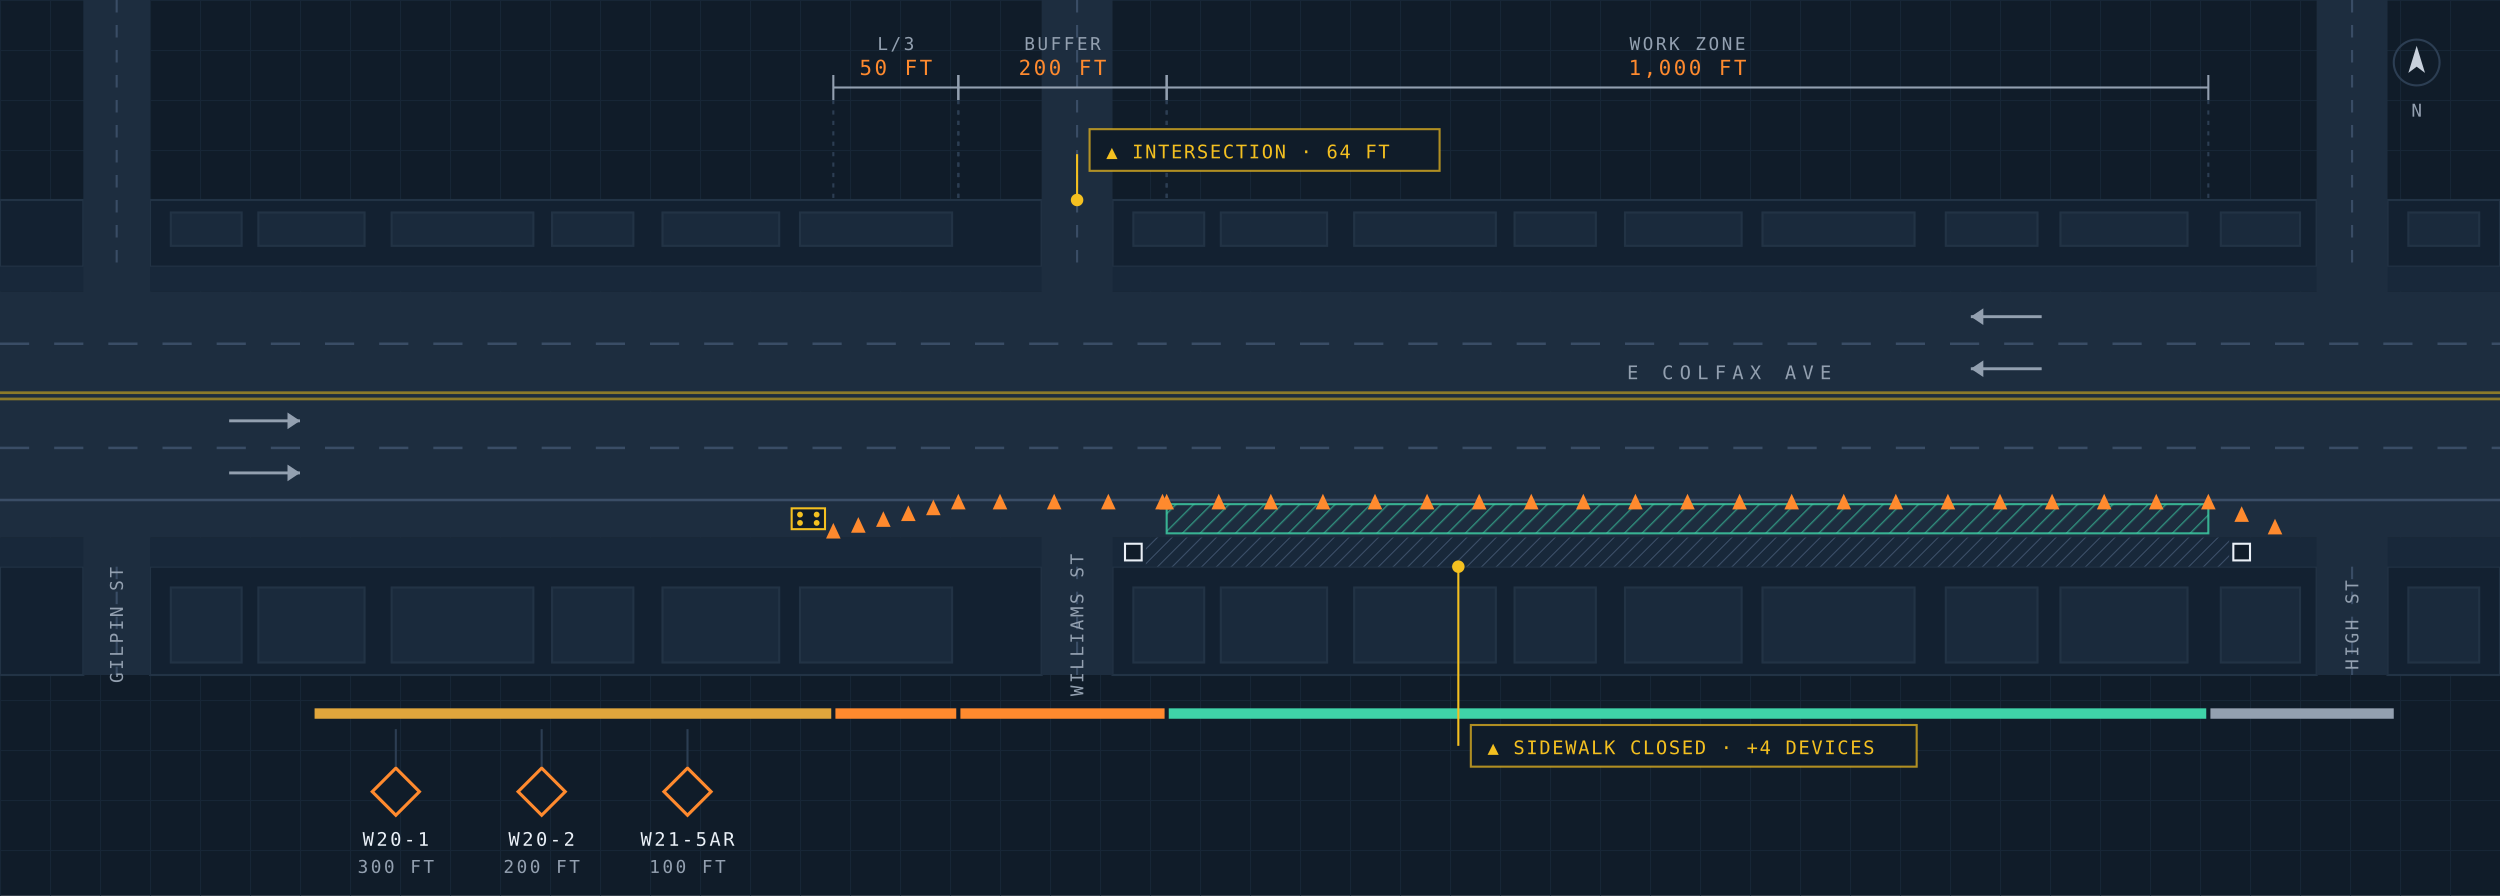
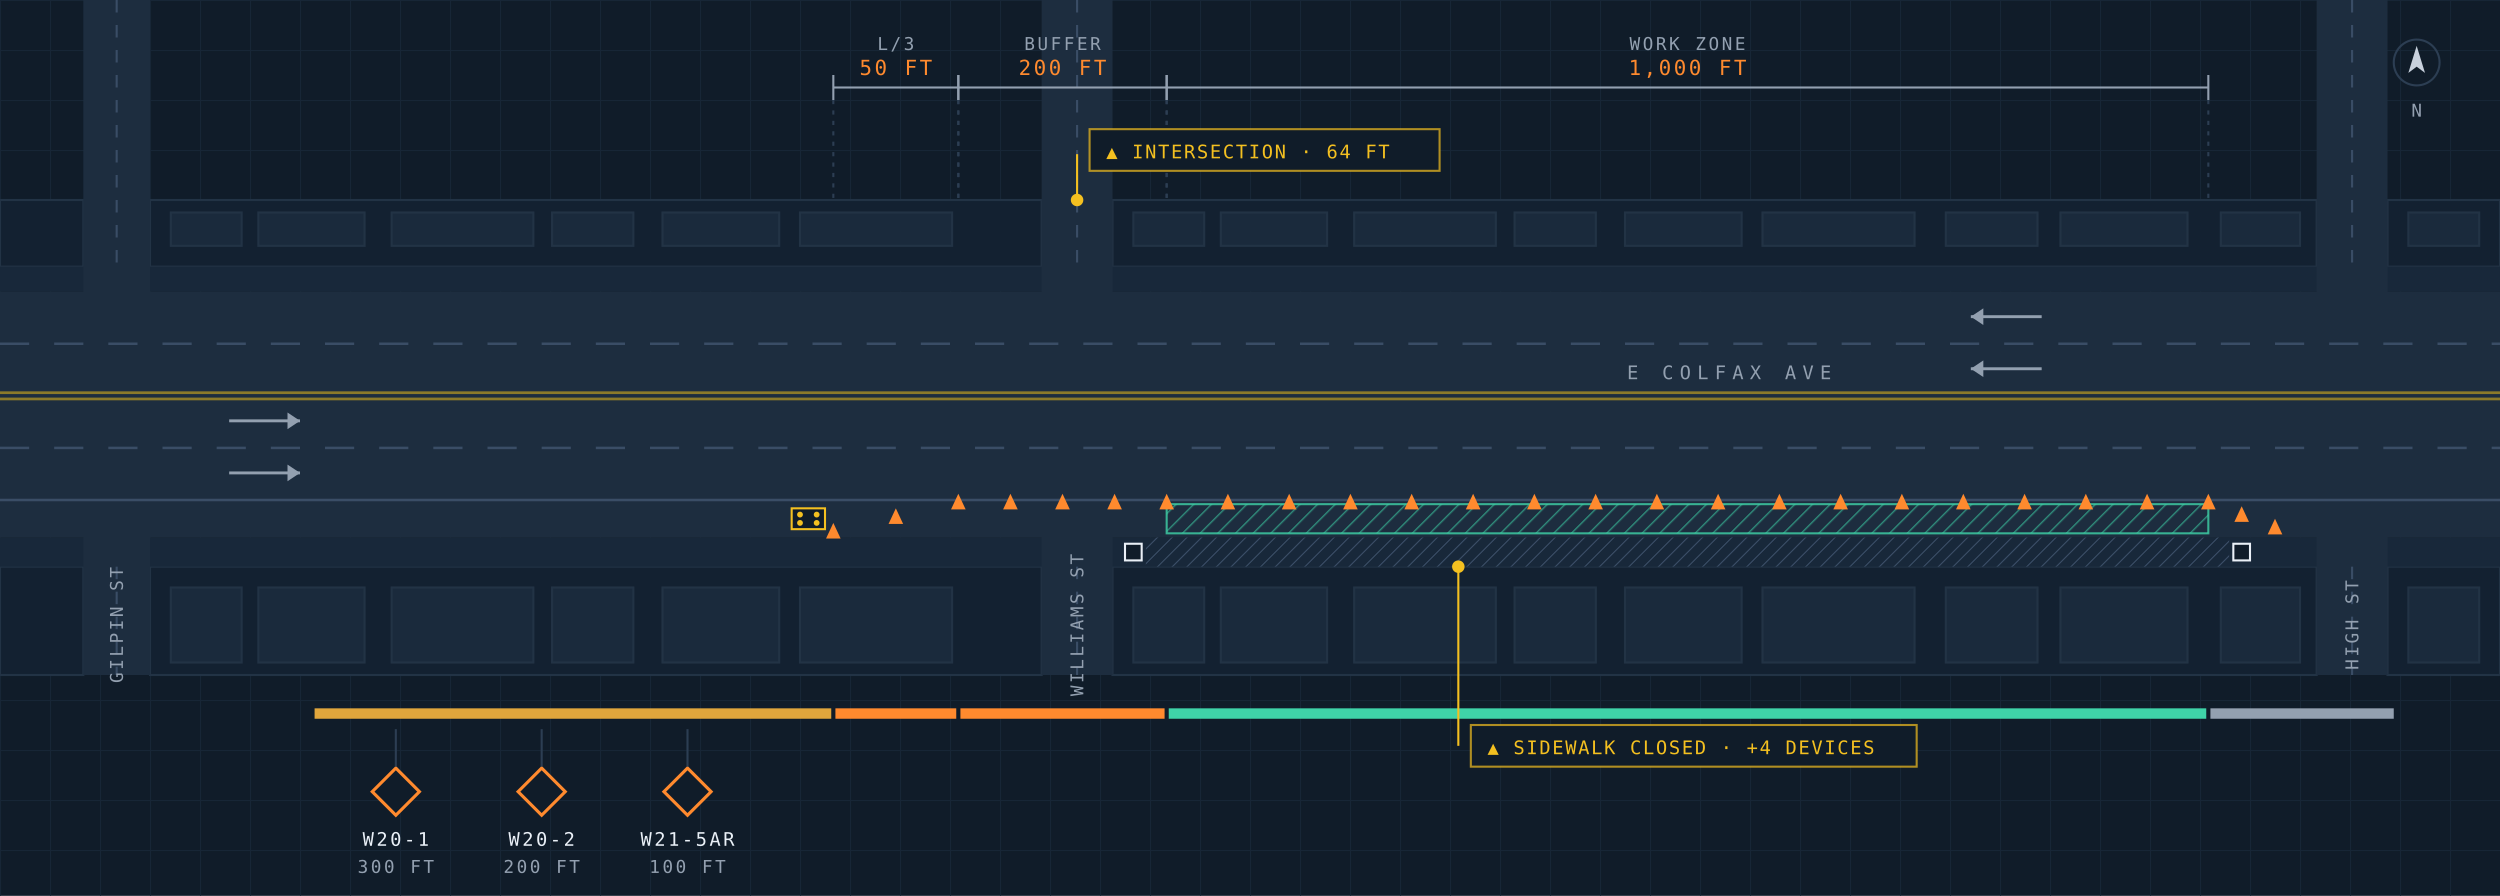
<svg viewBox="0 0 1200 430" width="100%" role="img" aria-label="Illustration of the Colfax shoulder closure: advance warning signs, a 50 foot taper, a 200 foot buffer and a 1,000 foot work zone along the eastbound shoulder, with the nearby intersection and sidewalk flagged" style="display: block; height: auto;">
  <defs>
    <pattern id="gstep3" width="24" height="24" patternUnits="userSpaceOnUse">
      <path d="M24 0H0V24" fill="none" stroke="#172636" stroke-width="1" />
    </pattern>
    <pattern id="hstep3" width="6" height="6" patternUnits="userSpaceOnUse" patternTransform="rotate(45)">
      <line x1="0" y1="0" x2="0" y2="6" stroke="#3fd3a8" stroke-width="1.4" stroke-opacity="0.55" />
    </pattern>
    <pattern id="wstep3" width="5" height="5" patternUnits="userSpaceOnUse" patternTransform="rotate(45)">
      <line x1="0" y1="0" x2="0" y2="5" stroke="#3a4d66" stroke-width="1" />
    </pattern>
  </defs>
  <rect width="1200" height="430" fill="#101c29" />
  <rect width="1200" height="430" fill="url(#gstep3)" />
  <g class="z base">
    <rect x="0" y="96" width="40" height="32" fill="#132131" stroke="#223345" />
    <rect x="0" y="272" width="40" height="52" fill="#132131" stroke="#223345" />
    <rect x="72" y="96" width="428" height="32" fill="#132131" stroke="#223345" />
    <rect x="82" y="102" width="34" height="16" fill="#1a2a3c" stroke="#223345" />
    <rect x="124" y="102" width="51" height="16" fill="#1a2a3c" stroke="#223345" />
    <rect x="188" y="102" width="68" height="16" fill="#1a2a3c" stroke="#223345" />
    <rect x="265" y="102" width="39" height="16" fill="#1a2a3c" stroke="#223345" />
    <rect x="318" y="102" width="56" height="16" fill="#1a2a3c" stroke="#223345" />
    <rect x="384" y="102" width="73" height="16" fill="#1a2a3c" stroke="#223345" />
    <rect x="72" y="272" width="428" height="52" fill="#132131" stroke="#223345" />
    <rect x="82" y="282" width="34" height="36" fill="#1a2a3c" stroke="#223345" />
    <rect x="124" y="282" width="51" height="36" fill="#1a2a3c" stroke="#223345" />
    <rect x="188" y="282" width="68" height="36" fill="#1a2a3c" stroke="#223345" />
    <rect x="265" y="282" width="39" height="36" fill="#1a2a3c" stroke="#223345" />
    <rect x="318" y="282" width="56" height="36" fill="#1a2a3c" stroke="#223345" />
    <rect x="384" y="282" width="73" height="36" fill="#1a2a3c" stroke="#223345" />
    <rect x="534" y="96" width="578" height="32" fill="#132131" stroke="#223345" />
    <rect x="544" y="102" width="34" height="16" fill="#1a2a3c" stroke="#223345" />
    <rect x="586" y="102" width="51" height="16" fill="#1a2a3c" stroke="#223345" />
    <rect x="650" y="102" width="68" height="16" fill="#1a2a3c" stroke="#223345" />
    <rect x="727" y="102" width="39" height="16" fill="#1a2a3c" stroke="#223345" />
    <rect x="780" y="102" width="56" height="16" fill="#1a2a3c" stroke="#223345" />
    <rect x="846" y="102" width="73" height="16" fill="#1a2a3c" stroke="#223345" />
    <rect x="934" y="102" width="44" height="16" fill="#1a2a3c" stroke="#223345" />
    <rect x="989" y="102" width="61" height="16" fill="#1a2a3c" stroke="#223345" />
    <rect x="1066" y="102" width="38" height="16" fill="#1a2a3c" stroke="#223345" />
    <rect x="534" y="272" width="578" height="52" fill="#132131" stroke="#223345" />
    <rect x="544" y="282" width="34" height="36" fill="#1a2a3c" stroke="#223345" />
    <rect x="586" y="282" width="51" height="36" fill="#1a2a3c" stroke="#223345" />
    <rect x="650" y="282" width="68" height="36" fill="#1a2a3c" stroke="#223345" />
    <rect x="727" y="282" width="39" height="36" fill="#1a2a3c" stroke="#223345" />
    <rect x="780" y="282" width="56" height="36" fill="#1a2a3c" stroke="#223345" />
    <rect x="846" y="282" width="73" height="36" fill="#1a2a3c" stroke="#223345" />
    <rect x="934" y="282" width="44" height="36" fill="#1a2a3c" stroke="#223345" />
    <rect x="989" y="282" width="61" height="36" fill="#1a2a3c" stroke="#223345" />
    <rect x="1066" y="282" width="38" height="36" fill="#1a2a3c" stroke="#223345" />
    <rect x="1146" y="96" width="54" height="32" fill="#132131" stroke="#223345" />
    <rect x="1156" y="102" width="34" height="16" fill="#1a2a3c" stroke="#223345" />
    <rect x="1146" y="272" width="54" height="52" fill="#132131" stroke="#223345" />
    <rect x="1156" y="282" width="34" height="36" fill="#1a2a3c" stroke="#223345" />
    <rect x="0" y="128" width="1200" height="12" fill="#18283a" />
    <rect x="0" y="258" width="1200" height="14" fill="#18283a" />
    <rect x="0" y="140" width="1200" height="118" fill="#1d2d3f" />
  </g>
  <g class="z base ">
    <rect x="40" y="0" width="32" height="324" fill="#1d2d3f" />
    <line x1="56.0" y1="0" x2="56.0" y2="128" stroke="#3a4d66" stroke-dasharray="6 6" />
    <line x1="56.0" y1="272" x2="56.0" y2="324" stroke="#3a4d66" stroke-dasharray="6 6" />
    <text x="59.0" y="300" font-family="'JetBrains Mono', ui-monospace, monospace" font-size="8.5" fill="#93a0b0" text-anchor="middle" font-weight="400" letter-spacing="1.2" transform="rotate(-90 59.0 300)">GILPIN ST</text>
  </g>
  <g class="z base k-int">
    <rect x="500" y="0" width="34" height="324" fill="#1d2d3f" />
    <line x1="517.0" y1="0" x2="517.0" y2="128" stroke="#3a4d66" stroke-dasharray="6 6" />
    <line x1="517.0" y1="272" x2="517.0" y2="324" stroke="#3a4d66" stroke-dasharray="6 6" />
    <text x="520.0" y="300" font-family="'JetBrains Mono', ui-monospace, monospace" font-size="8.5" fill="#93a0b0" text-anchor="middle" font-weight="400" letter-spacing="1.2" transform="rotate(-90 520.0 300)">WILLIAMS ST</text>
  </g>
  <g class="z base ">
    <rect x="1112" y="0" width="34" height="324" fill="#1d2d3f" />
    <line x1="1129.0" y1="0" x2="1129.0" y2="128" stroke="#3a4d66" stroke-dasharray="6 6" />
    <line x1="1129.0" y1="272" x2="1129.0" y2="324" stroke="#3a4d66" stroke-dasharray="6 6" />
    <text x="1132.0" y="300" font-family="'JetBrains Mono', ui-monospace, monospace" font-size="8.5" fill="#93a0b0" text-anchor="middle" font-weight="400" letter-spacing="1.2" transform="rotate(-90 1132.0 300)">HIGH ST</text>
  </g>
  <g class="z lanes">
    <line x1="0" y1="165" x2="1200" y2="165" stroke="#3a4d66" stroke-width="1.2" stroke-dasharray="14 12" />
    <line x1="0" y1="215" x2="1200" y2="215" stroke="#3a4d66" stroke-width="1.2" stroke-dasharray="14 12" />
    <line x1="0" y1="188.5" x2="1200" y2="188.5" stroke="#8c7a2a" stroke-width="1.3" />
    <line x1="0" y1="191.5" x2="1200" y2="191.5" stroke="#8c7a2a" stroke-width="1.3" />
    <line x1="0" y1="240" x2="1200" y2="240" stroke="#3a4d66" stroke-width="1.2" />
    <text x="830" y="182" font-family="'JetBrains Mono', ui-monospace, monospace" font-size="9" fill="#93a0b0" text-anchor="middle" font-weight="400" letter-spacing="3">E COLFAX AVE</text>
    <line x1="980" y1="152" x2="946" y2="152" stroke="#93a0b0" stroke-width="1.4" />
    <path d="M946 152 l6 -4 v8 z" fill="#93a0b0" />
    <line x1="980" y1="177" x2="946" y2="177" stroke="#93a0b0" stroke-width="1.4" />
    <path d="M946 177 l6 -4 v8 z" fill="#93a0b0" />
    <line x1="110" y1="202" x2="144" y2="202" stroke="#93a0b0" stroke-width="1.4" />
    <path d="M144 202 l-6 -4 v8 z" fill="#93a0b0" />
    <line x1="110" y1="227" x2="144" y2="227" stroke="#93a0b0" stroke-width="1.4" />
    <path d="M144 227 l-6 -4 v8 z" fill="#93a0b0" />
  </g>
  <g class="z k-work wz">
    <rect x="560" y="242" width="500" height="14" fill="url(#hstep3)" stroke="#3fd3a8" stroke-opacity="0.8" />
  </g>
  <g class="z k-walk walk">
    <rect x="550" y="258" width="520" height="14" fill="url(#wstep3)" />
    <rect x="540" y="261" width="8" height="8" fill="#101c29" stroke="#eaf0f7" stroke-width="1" />
    <rect x="1072" y="261" width="8" height="8" fill="#101c29" stroke="#eaf0f7" stroke-width="1" />
  </g>
  <g class="z cn k-taper" style="--i: 0;">
    <path d="M396.5 258.5 L400.0 251.0 L403.5 258.5 Z" fill="#ff8a2e" />
  </g>
  <g class="z cn k-taper" style="--i: 1;">
-     <path d="M408.5 255.7 L412.0 248.2 L415.5 255.7 Z" fill="#ff8a2e" />
+     <path d="M426.5 251.5 L430.0 244.0 L433.5 251.5 Z" fill="#ff8a2e" />
  </g>
  <g class="z cn k-taper" style="--i: 2;">
-     <path d="M420.5 252.9 L424.0 245.4 L427.5 252.9 Z" fill="#ff8a2e" />
-   </g>
-   <g class="z cn k-taper" style="--i: 3;">
-     <path d="M432.5 250.1 L436.0 242.6 L439.5 250.1 Z" fill="#ff8a2e" />
-   </g>
-   <g class="z cn k-taper" style="--i: 4;">
-     <path d="M444.5 247.3 L448.0 239.8 L451.5 247.3 Z" fill="#ff8a2e" />
-   </g>
-   <g class="z cn k-taper" style="--i: 5;">
    <path d="M456.5 244.5 L460.0 237.0 L463.5 244.5 Z" fill="#ff8a2e" />
  </g>
-   <g class="z cn k-buffer" style="--i: 6;">
-     <path d="M476.5 244.5 L480 237 L483.5 244.5 Z" fill="#ff8a2e" />
-   </g>
-   <g class="z cn k-buffer" style="--i: 7;">
-     <path d="M502.5 244.5 L506 237 L509.5 244.5 Z" fill="#ff8a2e" />
-   </g>
-   <g class="z cn k-buffer" style="--i: 8;">
-     <path d="M528.5 244.5 L532 237 L535.5 244.5 Z" fill="#ff8a2e" />
-   </g>
-   <g class="z cn k-buffer" style="--i: 9;">
-     <path d="M554.5 244.5 L558 237 L561.5 244.5 Z" fill="#ff8a2e" />
+   <g class="z cn k-buffer" style="--i: 3;">
+     <path d="M481.5 244.5 L485.0 237 L488.5 244.5 Z" fill="#ff8a2e" />
+   </g>
+   <g class="z cn k-buffer" style="--i: 4;">
+     <path d="M506.5 244.5 L510.0 237 L513.5 244.5 Z" fill="#ff8a2e" />
+   </g>
+   <g class="z cn k-buffer" style="--i: 5;">
+     <path d="M531.5 244.5 L535.0 237 L538.5 244.5 Z" fill="#ff8a2e" />
+   </g>
+   <g class="z cn k-work" style="--i: 6;">
+     <path d="M556.5 244.5 L560.0 237 L563.5 244.5 Z" fill="#ff8a2e" />
+   </g>
+   <g class="z cn k-work" style="--i: 7;">
+     <path d="M585.9 244.5 L589.4 237 L592.9 244.5 Z" fill="#ff8a2e" />
+   </g>
+   <g class="z cn k-work" style="--i: 8;">
+     <path d="M615.3 244.5 L618.8 237 L622.3 244.5 Z" fill="#ff8a2e" />
+   </g>
+   <g class="z cn k-work" style="--i: 9;">
+     <path d="M644.7 244.5 L648.2 237 L651.7 244.5 Z" fill="#ff8a2e" />
  </g>
  <g class="z cn k-work" style="--i: 10;">
-     <path d="M556.5 244.5 L560 237 L563.5 244.5 Z" fill="#ff8a2e" />
+     <path d="M674.1 244.5 L677.6 237 L681.1 244.5 Z" fill="#ff8a2e" />
  </g>
  <g class="z cn k-work" style="--i: 11;">
-     <path d="M581.5 244.5 L585 237 L588.5 244.5 Z" fill="#ff8a2e" />
+     <path d="M703.6 244.5 L707.1 237 L710.6 244.5 Z" fill="#ff8a2e" />
  </g>
  <g class="z cn k-work" style="--i: 12;">
-     <path d="M606.5 244.5 L610 237 L613.5 244.5 Z" fill="#ff8a2e" />
+     <path d="M733.0 244.5 L736.5 237 L740.0 244.5 Z" fill="#ff8a2e" />
  </g>
  <g class="z cn k-work" style="--i: 13;">
-     <path d="M631.5 244.5 L635 237 L638.5 244.5 Z" fill="#ff8a2e" />
+     <path d="M762.4 244.5 L765.9 237 L769.4 244.5 Z" fill="#ff8a2e" />
  </g>
  <g class="z cn k-work" style="--i: 14;">
-     <path d="M656.5 244.5 L660 237 L663.5 244.5 Z" fill="#ff8a2e" />
+     <path d="M791.8 244.5 L795.3 237 L798.8 244.5 Z" fill="#ff8a2e" />
  </g>
  <g class="z cn k-work" style="--i: 15;">
-     <path d="M681.5 244.5 L685 237 L688.5 244.5 Z" fill="#ff8a2e" />
+     <path d="M821.2 244.5 L824.7 237 L828.2 244.5 Z" fill="#ff8a2e" />
  </g>
  <g class="z cn k-work" style="--i: 16;">
-     <path d="M706.5 244.5 L710 237 L713.5 244.5 Z" fill="#ff8a2e" />
+     <path d="M850.6 244.5 L854.1 237 L857.6 244.5 Z" fill="#ff8a2e" />
  </g>
  <g class="z cn k-work" style="--i: 17;">
-     <path d="M731.5 244.5 L735 237 L738.5 244.5 Z" fill="#ff8a2e" />
+     <path d="M880.0 244.5 L883.5 237 L887.0 244.5 Z" fill="#ff8a2e" />
  </g>
  <g class="z cn k-work" style="--i: 18;">
-     <path d="M756.5 244.5 L760 237 L763.5 244.5 Z" fill="#ff8a2e" />
+     <path d="M909.4 244.5 L912.9 237 L916.4 244.5 Z" fill="#ff8a2e" />
  </g>
  <g class="z cn k-work" style="--i: 19;">
-     <path d="M781.5 244.5 L785 237 L788.5 244.5 Z" fill="#ff8a2e" />
+     <path d="M938.9 244.5 L942.4 237 L945.9 244.5 Z" fill="#ff8a2e" />
  </g>
  <g class="z cn k-work" style="--i: 20;">
-     <path d="M806.5 244.5 L810 237 L813.5 244.5 Z" fill="#ff8a2e" />
+     <path d="M968.3 244.5 L971.8 237 L975.3 244.5 Z" fill="#ff8a2e" />
  </g>
  <g class="z cn k-work" style="--i: 21;">
-     <path d="M831.5 244.5 L835 237 L838.5 244.5 Z" fill="#ff8a2e" />
+     <path d="M997.7 244.5 L1001.2 237 L1004.7 244.5 Z" fill="#ff8a2e" />
  </g>
  <g class="z cn k-work" style="--i: 22;">
-     <path d="M856.5 244.5 L860 237 L863.5 244.5 Z" fill="#ff8a2e" />
+     <path d="M1027.1 244.5 L1030.6 237 L1034.1 244.5 Z" fill="#ff8a2e" />
  </g>
  <g class="z cn k-work" style="--i: 23;">
-     <path d="M881.5 244.5 L885 237 L888.5 244.5 Z" fill="#ff8a2e" />
+     <path d="M1056.5 244.5 L1060.0 237 L1063.5 244.5 Z" fill="#ff8a2e" />
  </g>
  <g class="z cn k-work" style="--i: 24;">
-     <path d="M906.5 244.5 L910 237 L913.5 244.5 Z" fill="#ff8a2e" />
+     <path d="M1072.5 250.5 L1076 243 L1079.5 250.5 Z" fill="#ff8a2e" />
  </g>
  <g class="z cn k-work" style="--i: 25;">
-     <path d="M931.5 244.5 L935 237 L938.5 244.5 Z" fill="#ff8a2e" />
-   </g>
-   <g class="z cn k-work" style="--i: 26;">
-     <path d="M956.5 244.5 L960 237 L963.5 244.5 Z" fill="#ff8a2e" />
-   </g>
-   <g class="z cn k-work" style="--i: 27;">
-     <path d="M981.5 244.5 L985 237 L988.5 244.5 Z" fill="#ff8a2e" />
-   </g>
-   <g class="z cn k-work" style="--i: 28;">
-     <path d="M1006.5 244.5 L1010 237 L1013.5 244.5 Z" fill="#ff8a2e" />
-   </g>
-   <g class="z cn k-work" style="--i: 29;">
-     <path d="M1031.5 244.5 L1035 237 L1038.5 244.5 Z" fill="#ff8a2e" />
-   </g>
-   <g class="z cn k-work" style="--i: 30;">
-     <path d="M1056.5 244.5 L1060 237 L1063.5 244.5 Z" fill="#ff8a2e" />
-   </g>
-   <g class="z cn k-work" style="--i: 31;">
-     <path d="M1072.5 250.5 L1076 243 L1079.5 250.5 Z" fill="#ff8a2e" />
-   </g>
-   <g class="z cn k-work" style="--i: 32;">
    <path d="M1088.5 256.5 L1092 249 L1095.5 256.5 Z" fill="#ff8a2e" />
  </g>
  <g class="z k-taper ab">
    <rect x="380" y="244" width="16" height="10" fill="#101c29" stroke="#f4c020" stroke-width="1" />
    <g class="ab1">
      <circle cx="384" cy="247" r="1.4" fill="#f4c020" />
      <circle cx="392" cy="251" r="1.4" fill="#f4c020" />
    </g>
    <g class="ab2">
      <circle cx="392" cy="247" r="1.4" fill="#f4c020" />
      <circle cx="384" cy="251" r="1.4" fill="#f4c020" />
    </g>
  </g>
  <g class="z dm k-taper" style="--i: 0;">
    <line x1="400" y1="42" x2="460" y2="42" stroke="#93a0b0" stroke-width="1" />
    <line x1="400" y1="36" x2="400" y2="48" stroke="#93a0b0" />
    <line x1="460" y1="36" x2="460" y2="48" stroke="#93a0b0" />
    <line x1="400" y1="48" x2="400" y2="96" stroke="#2c3e53" stroke-dasharray="2 3" />
    <line x1="460" y1="48" x2="460" y2="96" stroke="#2c3e53" stroke-dasharray="2 3" />
    <text x="430.0" y="24" font-family="'JetBrains Mono', ui-monospace, monospace" font-size="8.5" fill="#93a0b0" text-anchor="middle" font-weight="400" letter-spacing="1.2">L/3</text>
    <text x="430.0" y="36" font-family="'JetBrains Mono', ui-monospace, monospace" font-size="10" fill="#ff8a2e" text-anchor="middle" font-weight="500" letter-spacing="1.2">50 FT</text>
  </g>
  <g class="z dm k-buffer" style="--i: 1;">
    <line x1="460" y1="42" x2="560" y2="42" stroke="#93a0b0" stroke-width="1" />
    <line x1="460" y1="36" x2="460" y2="48" stroke="#93a0b0" />
    <line x1="560" y1="36" x2="560" y2="48" stroke="#93a0b0" />
    <line x1="460" y1="48" x2="460" y2="96" stroke="#2c3e53" stroke-dasharray="2 3" />
    <line x1="560" y1="48" x2="560" y2="96" stroke="#2c3e53" stroke-dasharray="2 3" />
    <text x="510.0" y="24" font-family="'JetBrains Mono', ui-monospace, monospace" font-size="8.5" fill="#93a0b0" text-anchor="middle" font-weight="400" letter-spacing="1.2">BUFFER</text>
    <text x="510.0" y="36" font-family="'JetBrains Mono', ui-monospace, monospace" font-size="10" fill="#ff8a2e" text-anchor="middle" font-weight="500" letter-spacing="1.2">200 FT</text>
  </g>
  <g class="z dm k-work" style="--i: 2;">
    <line x1="560" y1="42" x2="1060" y2="42" stroke="#93a0b0" stroke-width="1" />
    <line x1="560" y1="36" x2="560" y2="48" stroke="#93a0b0" />
    <line x1="1060" y1="36" x2="1060" y2="48" stroke="#93a0b0" />
    <line x1="560" y1="48" x2="560" y2="96" stroke="#2c3e53" stroke-dasharray="2 3" />
    <line x1="1060" y1="48" x2="1060" y2="96" stroke="#2c3e53" stroke-dasharray="2 3" />
    <text x="810.0" y="24" font-family="'JetBrains Mono', ui-monospace, monospace" font-size="8.5" fill="#93a0b0" text-anchor="middle" font-weight="400" letter-spacing="1.2">WORK ZONE</text>
    <text x="810.0" y="36" font-family="'JetBrains Mono', ui-monospace, monospace" font-size="10" fill="#ff8a2e" text-anchor="middle" font-weight="500" letter-spacing="1.2">1,000 FT</text>
  </g>
  <g class="z seg k-adv" style="--i: 0;">
    <rect x="151" y="340" width="248" height="5" fill="#e0a63c" />
  </g>
  <g class="z seg k-taper" style="--i: 1;">
    <rect x="401" y="340" width="58" height="5" fill="#ff8a2e" />
  </g>
  <g class="z seg k-buffer" style="--i: 2;">
    <rect x="461" y="340" width="98" height="5" fill="#ff8a2e" />
  </g>
  <g class="z seg k-work" style="--i: 3;">
    <rect x="561" y="340" width="498" height="5" fill="#3fd3a8" />
  </g>
  <g class="z seg k-down" style="--i: 4;">
    <rect x="1061" y="340" width="88" height="5" fill="#93a0b0" />
  </g>
  <g class="z sg k-adv" style="--i: 0;">
    <rect x="182" y="372" width="16" height="16" transform="rotate(45 190 380)" fill="#101c29" stroke="#ff8a2e" stroke-width="1.5" />
    <line x1="190" y1="350" x2="190" y2="368" stroke="#2c3e53" stroke-width="1" />
    <text x="190" y="406" font-family="'JetBrains Mono', ui-monospace, monospace" font-size="9" fill="#eaf0f7" text-anchor="middle" font-weight="400" letter-spacing="1.2">W20-1</text>
    <text x="190" y="419" font-family="'JetBrains Mono', ui-monospace, monospace" font-size="8.5" fill="#93a0b0" text-anchor="middle" font-weight="400" letter-spacing="1.2">300 FT</text>
  </g>
  <g class="z sg k-adv" style="--i: 1;">
    <rect x="252" y="372" width="16" height="16" transform="rotate(45 260 380)" fill="#101c29" stroke="#ff8a2e" stroke-width="1.5" />
    <line x1="260" y1="350" x2="260" y2="368" stroke="#2c3e53" stroke-width="1" />
    <text x="260" y="406" font-family="'JetBrains Mono', ui-monospace, monospace" font-size="9" fill="#eaf0f7" text-anchor="middle" font-weight="400" letter-spacing="1.2">W20-2</text>
    <text x="260" y="419" font-family="'JetBrains Mono', ui-monospace, monospace" font-size="8.5" fill="#93a0b0" text-anchor="middle" font-weight="400" letter-spacing="1.2">200 FT</text>
  </g>
  <g class="z sg k-adv" style="--i: 2;">
    <rect x="322" y="372" width="16" height="16" transform="rotate(45 330 380)" fill="#101c29" stroke="#ff8a2e" stroke-width="1.5" />
    <line x1="330" y1="350" x2="330" y2="368" stroke="#2c3e53" stroke-width="1" />
    <text x="330" y="406" font-family="'JetBrains Mono', ui-monospace, monospace" font-size="9" fill="#eaf0f7" text-anchor="middle" font-weight="400" letter-spacing="1.2">W21-5AR</text>
    <text x="330" y="419" font-family="'JetBrains Mono', ui-monospace, monospace" font-size="8.5" fill="#93a0b0" text-anchor="middle" font-weight="400" letter-spacing="1.2">100 FT</text>
  </g>
  <g class="z fl k-int" style="--i: 0;">
    <line x1="517" y1="96" x2="517" y2="74" stroke="#f4c020" stroke-width="1" />
    <circle cx="517" cy="96" r="3" fill="#f4c020" />
    <rect x="523" y="62" width="168" height="20" fill="#101c29" stroke="#f4c020" stroke-opacity="0.7" />
    <text x="531" y="76" font-family="'JetBrains Mono', ui-monospace, monospace" font-size="9" fill="#f4c020" text-anchor="start" font-weight="400" letter-spacing="0.8">▲ INTERSECTION · 64 FT</text>
  </g>
  <g class="z fl k-walk" style="--i: 1;">
    <line x1="700" y1="272" x2="700" y2="358" stroke="#f4c020" stroke-width="1" />
    <circle cx="700" cy="272" r="3" fill="#f4c020" />
    <rect x="706" y="348" width="214" height="20" fill="#101c29" stroke="#f4c020" stroke-opacity="0.7" />
    <text x="714" y="362" font-family="'JetBrains Mono', ui-monospace, monospace" font-size="9" fill="#f4c020" text-anchor="start" font-weight="400" letter-spacing="0.8">▲ SIDEWALK CLOSED · +4 DEVICES</text>
  </g>
  <g class="z base">
    <g transform="translate(1160 30)">
      <circle r="11" fill="none" stroke="#2c3e53" />
      <path d="M0 -8 L4 5 L0 2 L-4 5 Z" fill="#c8d1dd" />
      <text x="0" y="26" font-family="'JetBrains Mono', ui-monospace, monospace" font-size="8.5" fill="#93a0b0" text-anchor="middle" font-weight="400" letter-spacing="1.2">N</text>
    </g>
  </g>
</svg>
